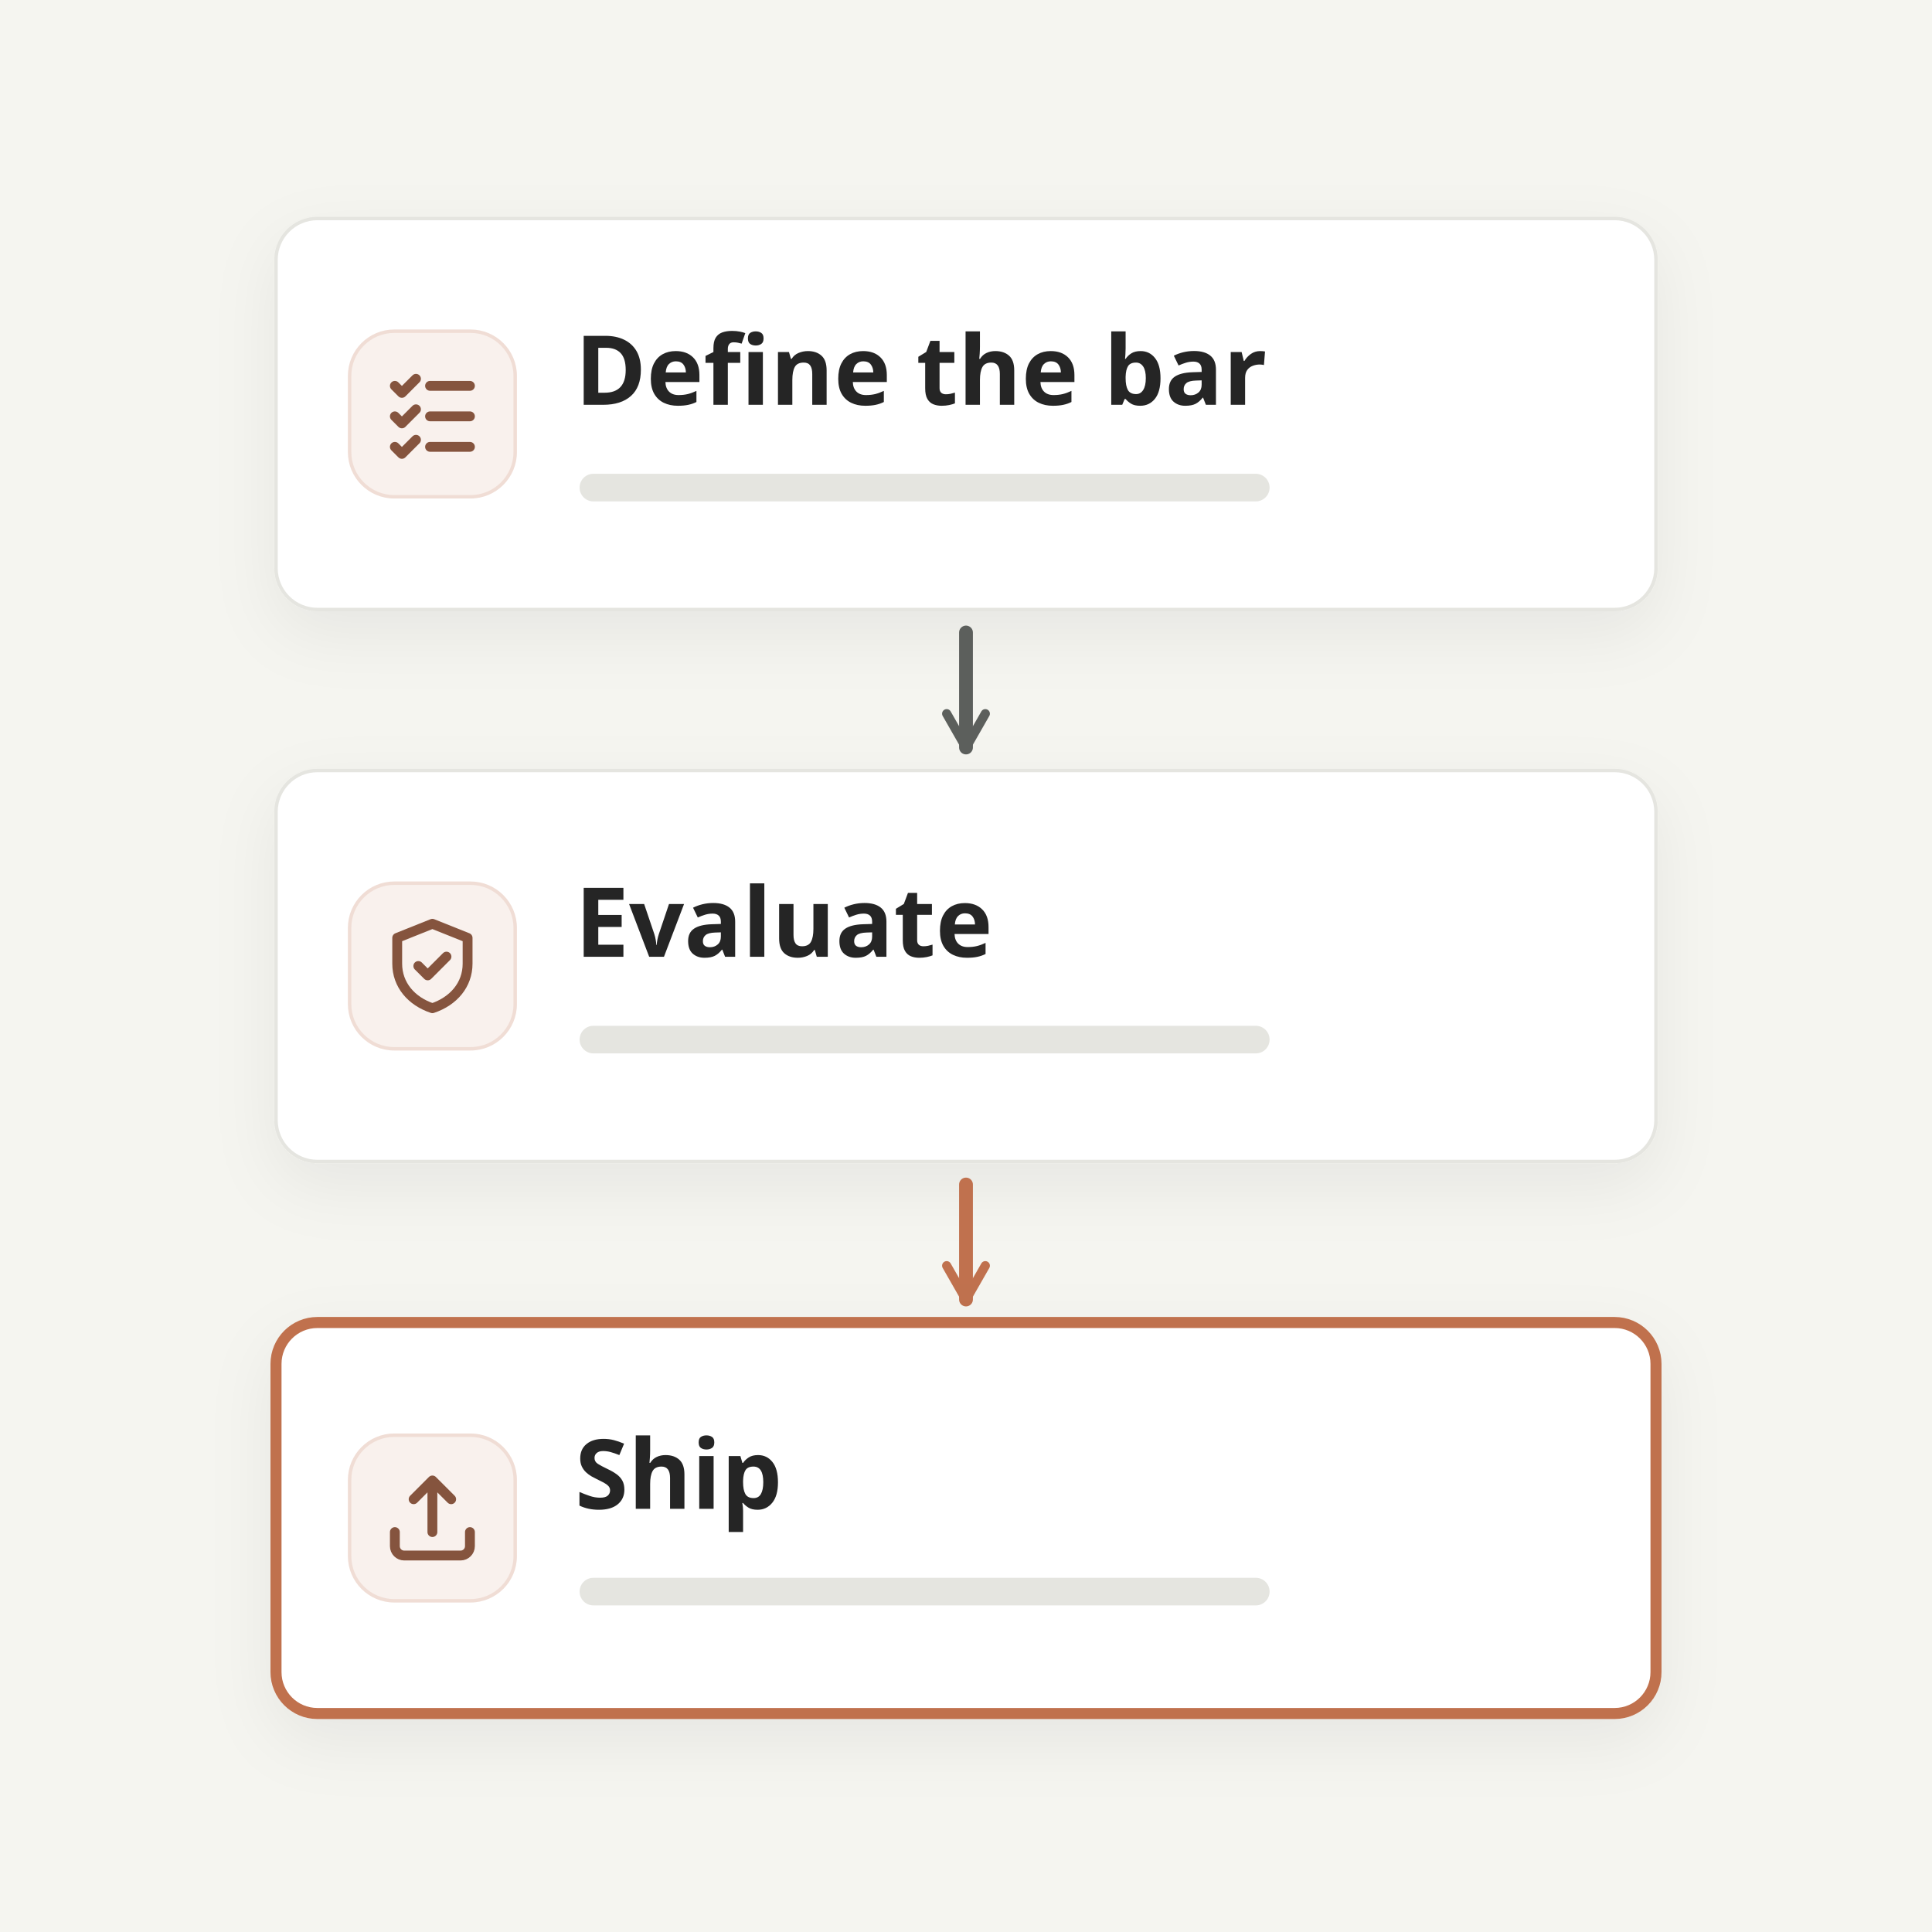
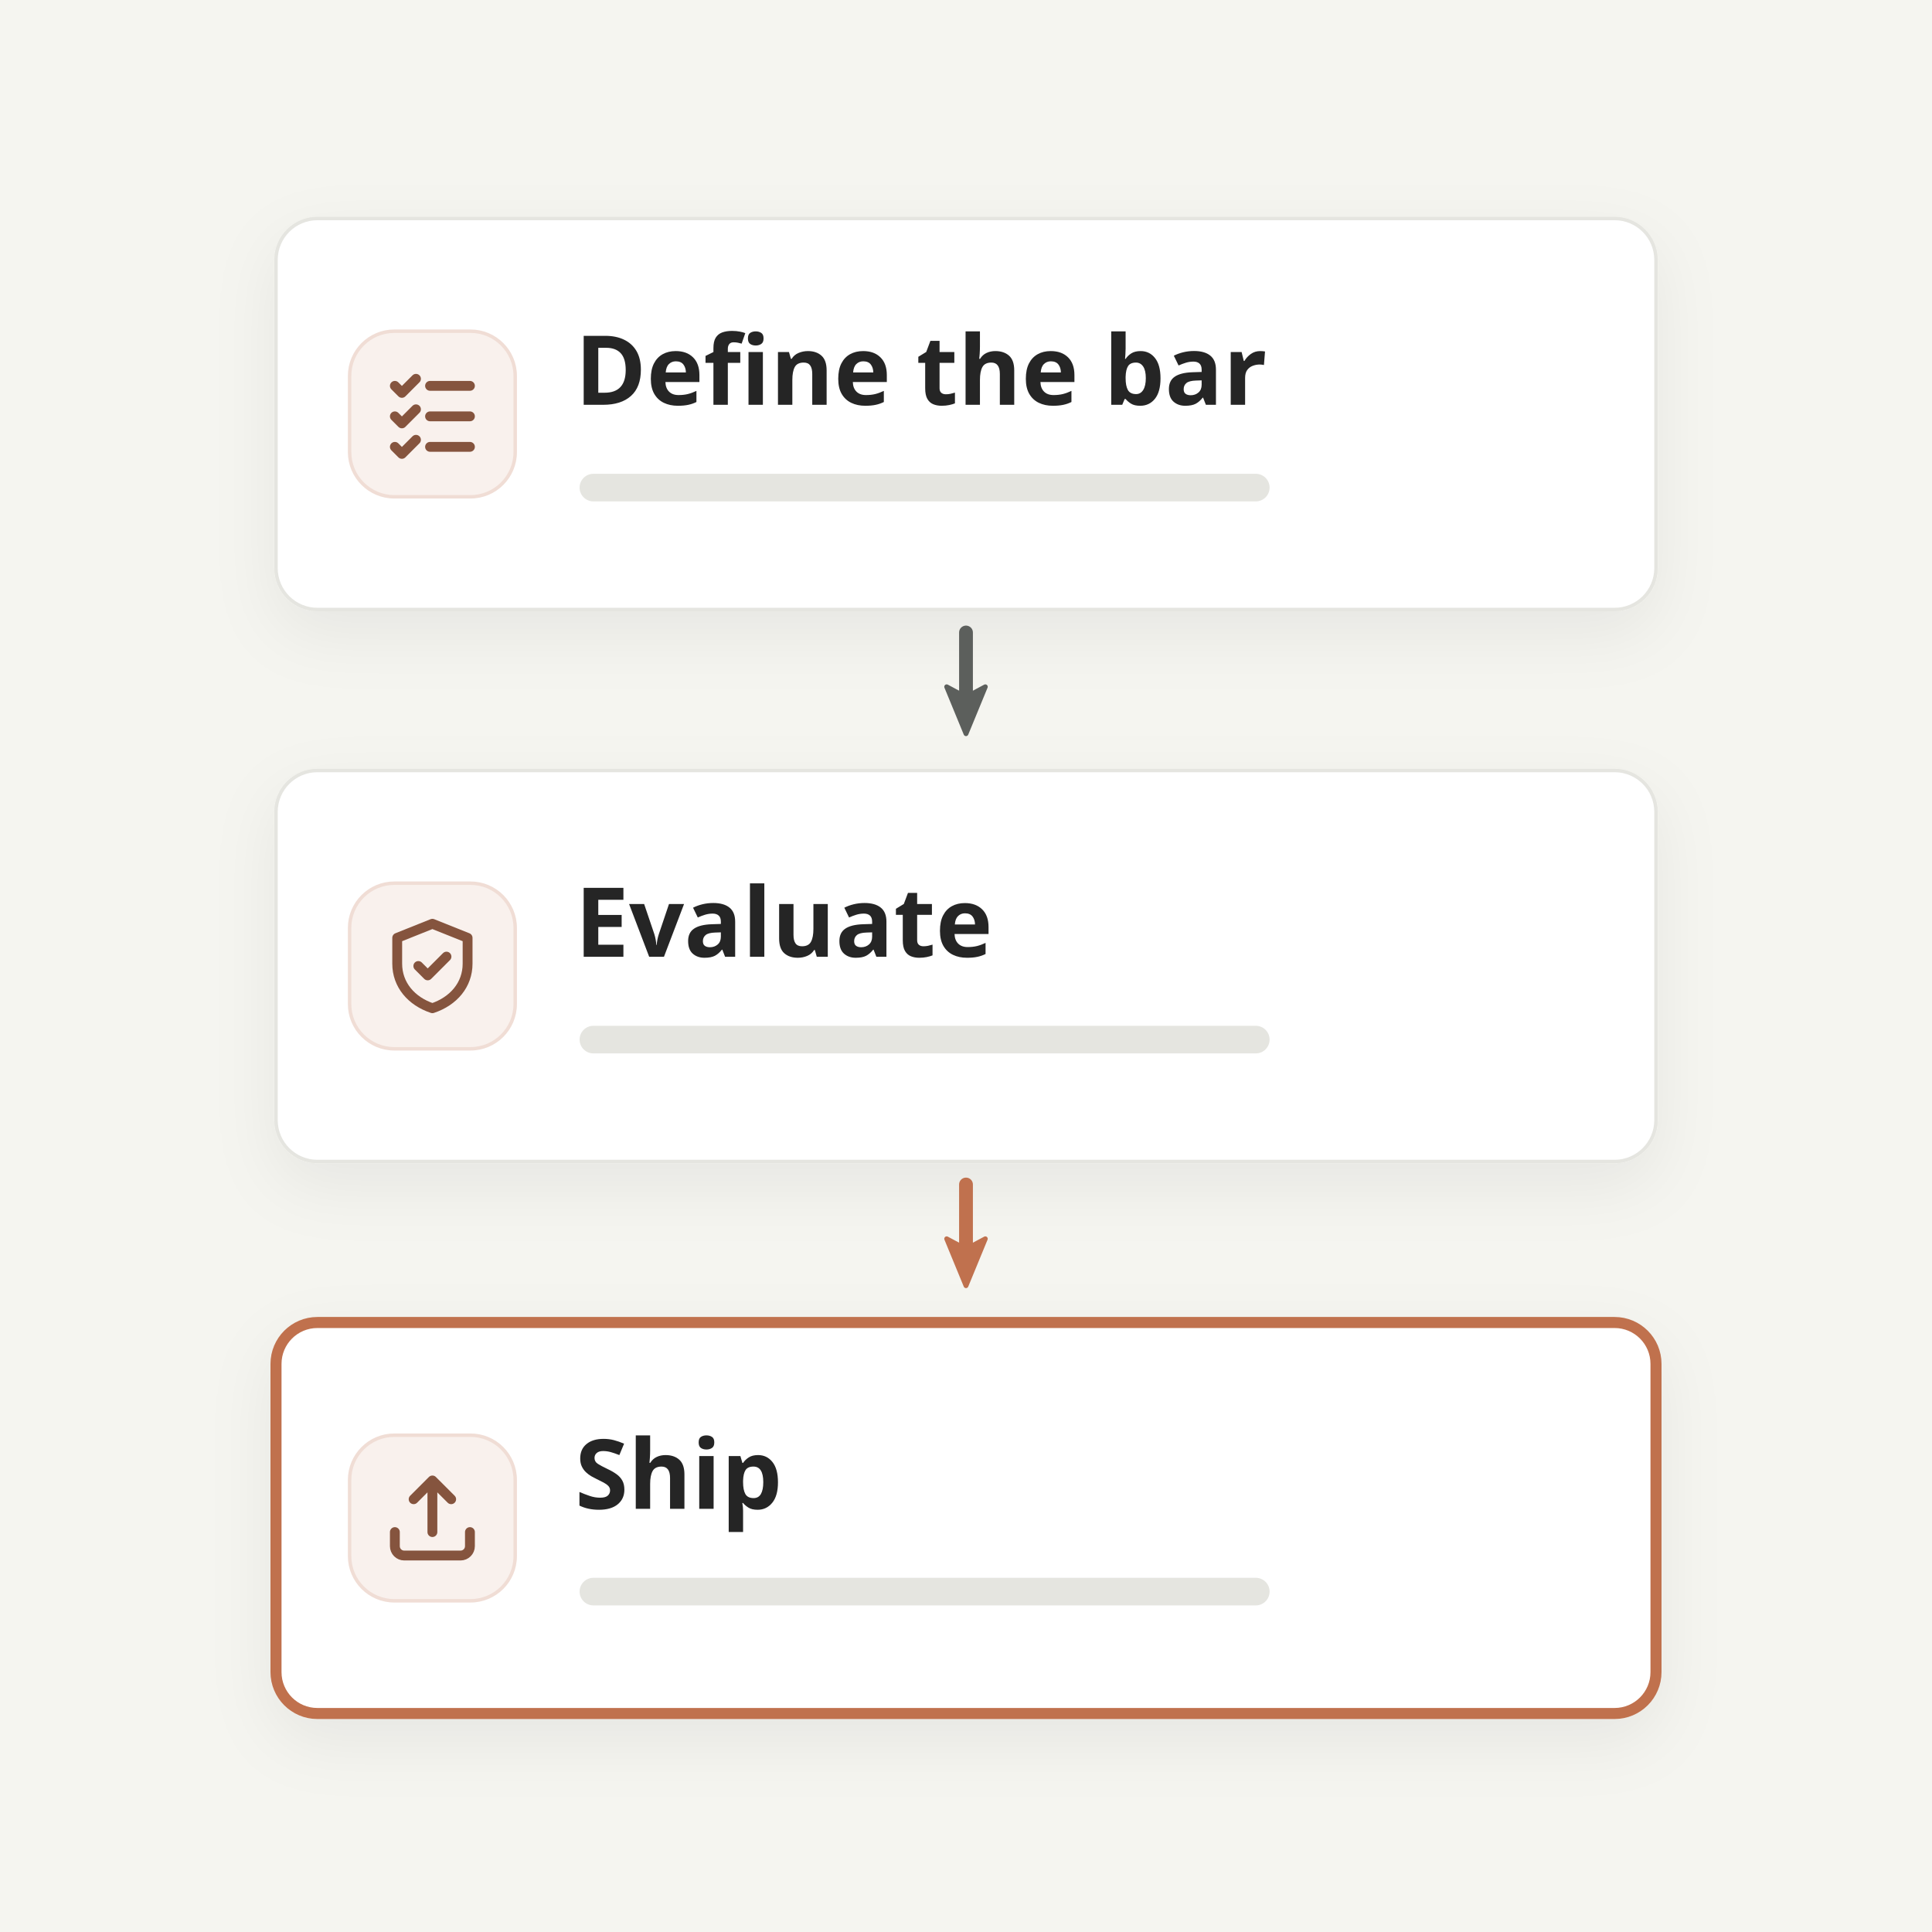
<svg xmlns="http://www.w3.org/2000/svg" viewBox="0 0 840 840" width="840" height="840">
  <defs>
    <filter id="sh" x="-20%" y="-20%" width="140%" height="160%">
      <feDropShadow dx="0" dy="1" stdDeviation="1" flood-color="#252525" flood-opacity="0.05" />
      <feDropShadow dx="0" dy="10" stdDeviation="14" flood-color="#252525" flood-opacity="0.06" />
    </filter>
    <marker id="hn" viewBox="0 0 10 10" refX="8" refY="5" markerWidth="7" markerHeight="7" markerUnits="userSpaceOnUse" orient="auto" overflow="visible">
      <path d="M1 1L8 5 1 9" fill="none" stroke="#5c5f5c" stroke-width="1.9" stroke-linecap="round" stroke-linejoin="round" transform="scale(3) translate(-5.333 -3.333)" />
    </marker>
    <marker id="ha" viewBox="0 0 10 10" refX="8" refY="5" markerWidth="7" markerHeight="7" markerUnits="userSpaceOnUse" orient="auto" overflow="visible">
      <path d="M1 1L8 5 1 9" fill="none" stroke="#c0714e" stroke-width="1.9" stroke-linecap="round" stroke-linejoin="round" transform="scale(3) translate(-5.333 -3.333)" />
    </marker>
  </defs>
  <rect width="840" height="840" fill="#f5f5f0" />
  <rect x="120" y="95" width="600" height="170" rx="18" fill="#ffffff" stroke="#e5e5e0" stroke-width="1.5" filter="url(#sh)" />
  <rect x="152" y="144" width="72" height="72" rx="19.44" fill="#f9f1ed" stroke="#f0ddd5" stroke-width="1.5" />
  <g transform="translate(163.52 155.52) scale(2.04)" fill="none" stroke="#85543e" stroke-width="2.1" stroke-linecap="round" stroke-linejoin="round" color="#85543e">
    <path d="M4 6l1.5 1.5 3-3M4 12.5l1.5 1.5 3-3M4 19l1.5 1.5 3-3M11.5 6H20M11.5 12.5H20M11.5 19H20" />
  </g>
  <text x="250" y="176" font-family="Montserrat, system-ui, sans-serif" font-size="42" font-weight="600" fill="#252525" text-anchor="start">Define the bar</text>
  <rect x="252" y="206" width="300" height="12" rx="6" fill="#e5e5e0" />
-   <path d="M420 275V325" fill="none" stroke="#5c5f5c" stroke-width="6" stroke-linecap="round" stroke-linejoin="round" marker-end="url(#hn)" />
+   <path d="M420 275L420 302.2" fill="none" stroke="#5c5f5c" stroke-width="6" stroke-linecap="round" stroke-linejoin="round" />
+   <path d="M420 319L411.6 298.6L420 303.09L428.4 298.6Z" fill="#5c5f5c" stroke="#5c5f5c" stroke-width="2.1" stroke-linejoin="round" />
  <rect x="120" y="335" width="600" height="170" rx="18" fill="#ffffff" stroke="#e5e5e0" stroke-width="1.5" filter="url(#sh)" />
  <rect x="152" y="384" width="72" height="72" rx="19.44" fill="#f9f1ed" stroke="#f0ddd5" stroke-width="1.5" />
  <g transform="translate(163.52 395.52) scale(2.04)" fill="none" stroke="#85543e" stroke-width="2.1" stroke-linecap="round" stroke-linejoin="round" color="#85543e">
    <path d="M12 3l7.5 3v5.5c0 4.5-3 8-7.5 9.5-4.5-1.5-7.5-5-7.5-9.5V6z" />
    <path d="M9 12l2 2 4-4" />
  </g>
  <text x="250" y="416" font-family="Montserrat, system-ui, sans-serif" font-size="42" font-weight="600" fill="#252525" text-anchor="start">Evaluate</text>
  <rect x="252" y="446" width="300" height="12" rx="6" fill="#e5e5e0" />
-   <path d="M420 515V565" fill="none" stroke="#c0714e" stroke-width="6" stroke-linecap="round" stroke-linejoin="round" marker-end="url(#ha)" />
+   <path d="M420 515L420 542.2" fill="none" stroke="#c0714e" stroke-width="6" stroke-linecap="round" stroke-linejoin="round" />
+   <path d="M420 559L411.6 538.6L420 543.09L428.4 538.6Z" fill="#c0714e" stroke="#c0714e" stroke-width="2.1" stroke-linejoin="round" />
  <rect x="120" y="575" width="600" height="170" rx="18" fill="#ffffff" stroke="#c0714e" stroke-width="4.8" filter="url(#sh)" />
  <rect x="152" y="624" width="72" height="72" rx="19.44" fill="#f9f1ed" stroke="#f0ddd5" stroke-width="1.5" />
  <g transform="translate(163.52 635.52) scale(2.04)" fill="none" stroke="#85543e" stroke-width="2.1" stroke-linecap="round" stroke-linejoin="round" color="#85543e">
    <path d="M12 15V4M8 8l4-4 4 4M4 15v3a2 2 0 0 0 2 2h12a2 2 0 0 0 2-2v-3" />
  </g>
  <text x="250" y="656" font-family="Montserrat, system-ui, sans-serif" font-size="42" font-weight="600" fill="#252525" text-anchor="start">Ship</text>
  <rect x="252" y="686" width="300" height="12" rx="6" fill="#e5e5e0" />
</svg>
